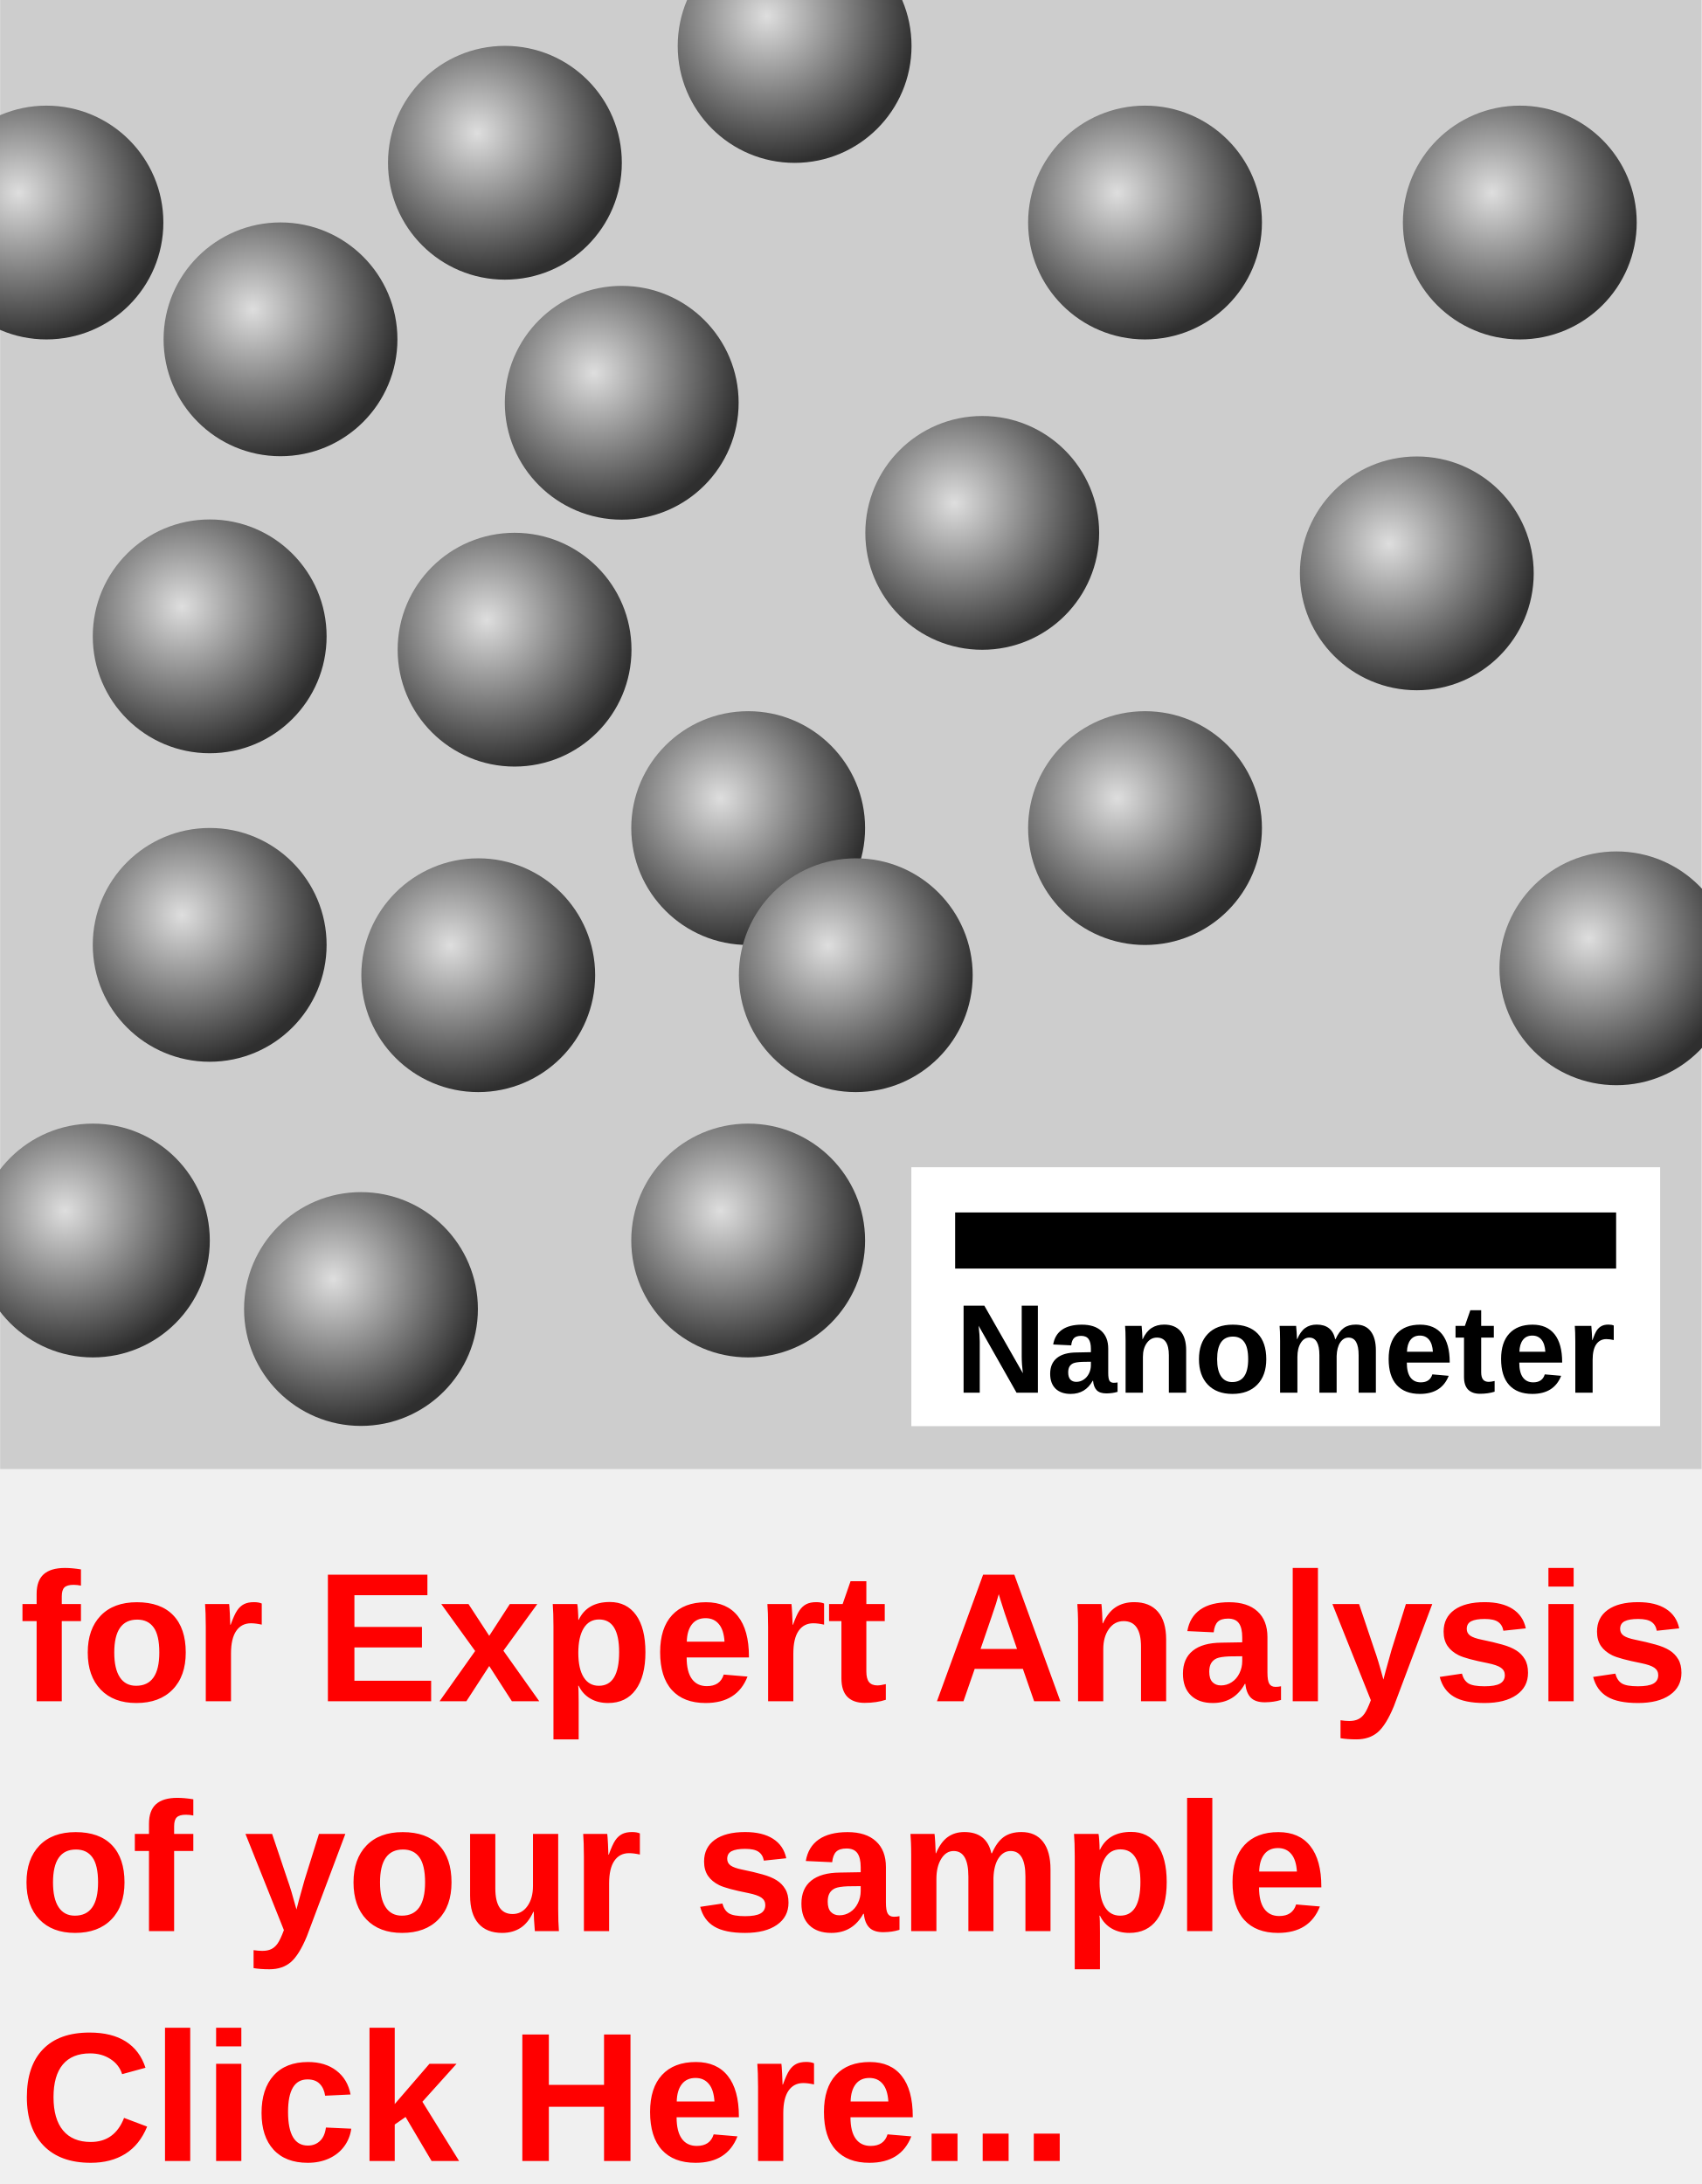
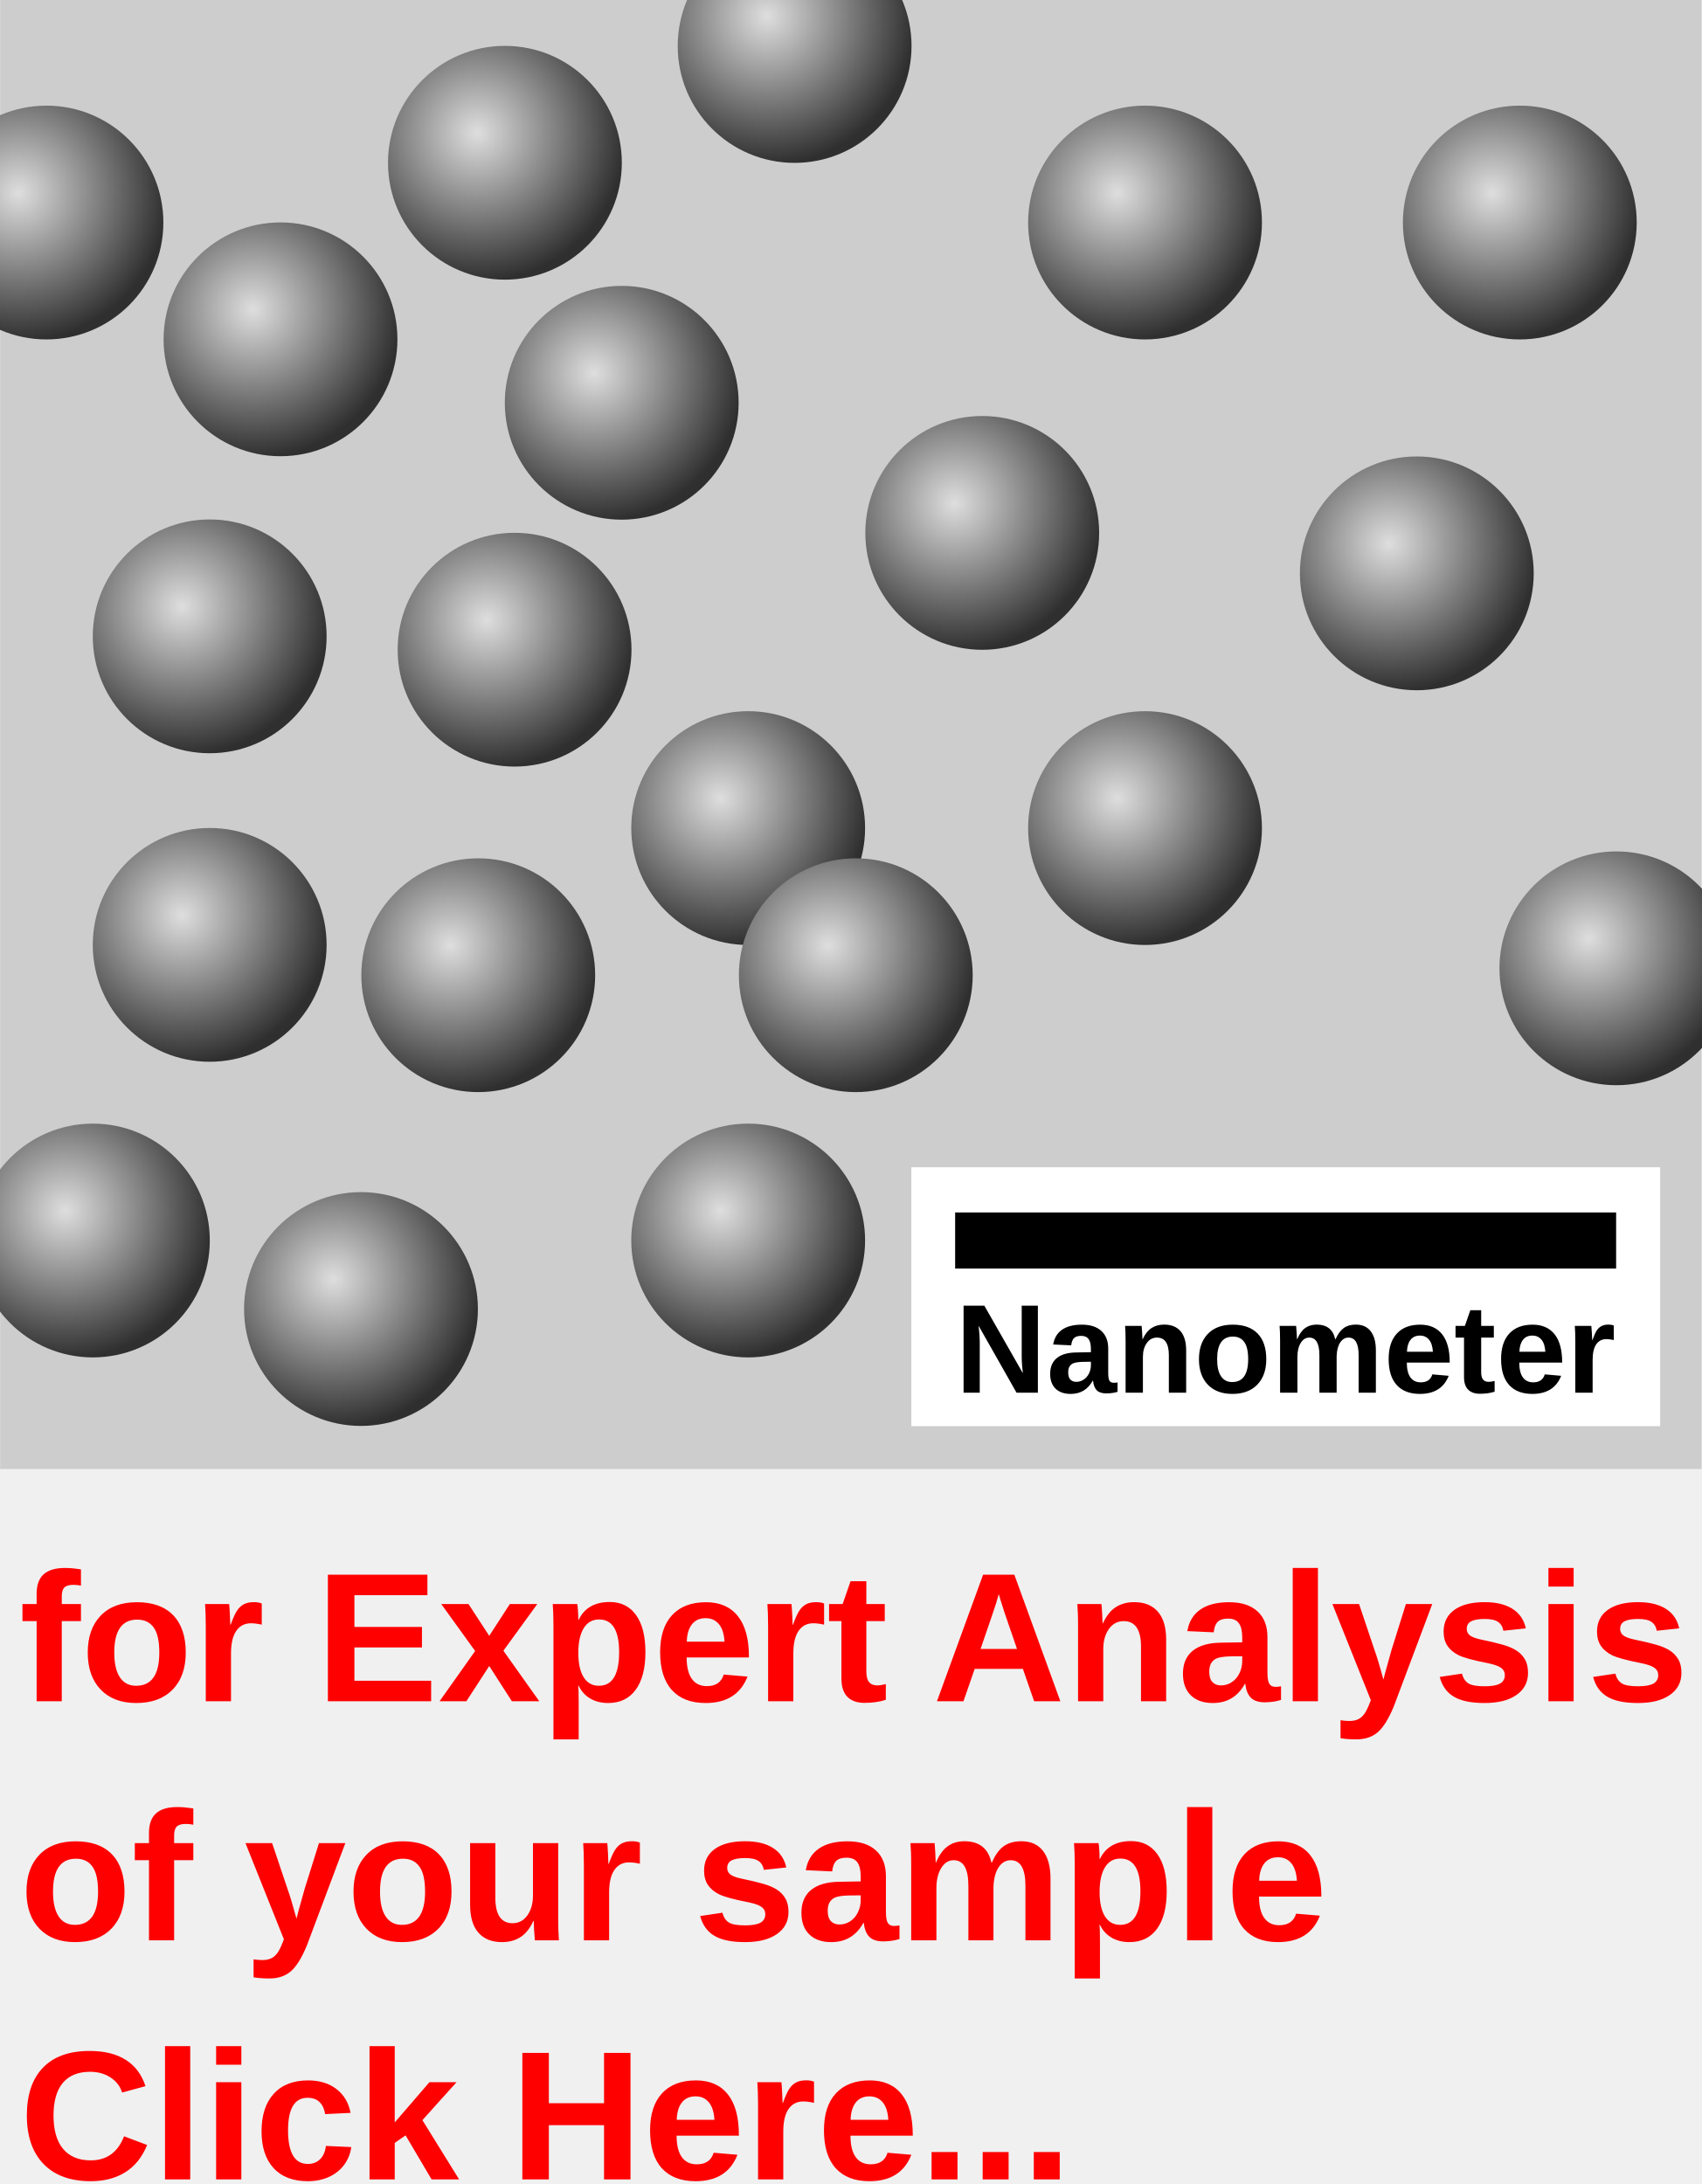
- <svg xmlns="http://www.w3.org/2000/svg" viewBox="0 0 370 475">
+ <svg xmlns="http://www.w3.org/2000/svg" viewBox="0 0 370 475" style="background:blue">
  <defs>
    <radialGradient id="Gradient-0" cx="-20.4" cy="-21.9" r="109.3" fx="-20.4" fy="-21.9" gradientUnits="userSpaceOnUse">
      <stop offset="0" stop-color="#dedede" />
      <stop offset="1" stop-color="#2f2f2f" />
    </radialGradient>
  </defs>
  <rect width="1251.6" height="1080.9" fill="#cdcdcd" transform="translate(191.8,209) scale(.295616,.295616) translate(-648.7,-707.1)" />
  <ellipse rx="86" ry="86" fill="url(#Gradient-0)" transform="translate(45.6,138.4) scale(.295616,.295616)" />
  <ellipse rx="86" ry="86" fill="url(#Gradient-0)" transform="translate(111.9,141.3) scale(.295616,.295616)" />
  <ellipse rx="86" ry="86" fill="url(#Gradient-0)" transform="translate(61,73.8) scale(.295616,.295616)" />
  <ellipse rx="86" ry="86" fill="url(#Gradient-0)" transform="translate(213.6,115.9) scale(.295616,.295616)" />
  <ellipse rx="86" ry="86" fill="url(#Gradient-0)" transform="translate(162.7,180.1) scale(.295616,.295616)" />
  <ellipse rx="86" ry="86" fill="url(#Gradient-0)" transform="translate(78.5,284.7) scale(.295616,.295616)" />
  <ellipse rx="86" ry="86" fill="url(#Gradient-0)" transform="translate(45.6,205.5) scale(.295616,.295616)" />
  <ellipse rx="86" ry="86" fill="url(#Gradient-0)" transform="translate(330.5,48.4) scale(.295616,.295616)" />
  <ellipse rx="86" ry="86" fill="url(#Gradient-0)" transform="translate(249,180.1) scale(.295616,.295616)" />
  <ellipse rx="86" ry="86" fill="url(#Gradient-0)" transform="translate(249,48.4) scale(.295616,.295616)" />
  <ellipse rx="86" ry="86" fill="url(#Gradient-0)" transform="translate(104,212.1) scale(.295616,.295616)" />
  <ellipse rx="86" ry="86" fill="url(#Gradient-0)" transform="translate(135.2,87.6) scale(.295616,.295616)" />
  <ellipse rx="86" ry="86" fill="url(#Gradient-0)" transform="translate(172.8,10) scale(.295616,.295616)" />
  <ellipse rx="86" ry="86" fill="url(#Gradient-0)" transform="translate(351.5,210.6) scale(.295616,.295616)" />
  <ellipse rx="86" ry="86" fill="url(#Gradient-0)" transform="translate(109.8,35.4) scale(.295616,.295616)" />
  <ellipse rx="86" ry="86" fill="url(#Gradient-0)" transform="translate(308.1,124.7) scale(.295616,.295616)" />
  <ellipse rx="86" ry="86" fill="url(#Gradient-0)" transform="translate(162.7,269.8) scale(.295616,.295616)" />
  <ellipse rx="86" ry="86" fill="url(#Gradient-0)" transform="translate(10.1,48.4) scale(.295616,.295616)" />
  <rect width="347" height="120" fill="#fff" transform="translate(279.6,278.5) scale(.469269,.469269) translate(-173.5,-52.5)" />
  <path d="M0 0h306.3" stroke="#000" fill="none" stroke-width="26" transform="translate(279.6,269.8) scale(.469269,.469269) translate(-153.2,0)" />
  <ellipse rx="86" ry="86" fill="url(#Gradient-0)" transform="translate(20.2,269.8) scale(.295616,.295616)" />
  <ellipse rx="86" ry="86" fill="url(#Gradient-0)" transform="translate(186.1,212.1) scale(.295616,.295616)" />
  <text x="207.7" y="302.9" font-size="27.5" font-family="Arial" letter-spacing="0" word-spacing="0" font-weight="700" style="line-height: 16px;">Nanometer</text>
  <text x="4.2" y="370" fill="red" font-size="40" font-family="Arial" font-weight="700">for Expert Analysis</text>
-   <text x="4.2" y="420" fill="red" font-size="40" font-family="Arial" font-weight="700" letter-spacing="0" word-spacing="0">of your sample</text>
-   <text x="4.2" y="470" fill="red" font-size="40" font-family="Arial" font-weight="700" letter-spacing="0" word-spacing="0">Click Here...</text>
+   <text x="4.2" y="422" fill="red" font-size="40" font-family="Arial" font-weight="700" letter-spacing="0" word-spacing="0">of your sample</text>
+   <text x="4.2" y="474" fill="red" font-size="40" font-family="Arial" font-weight="700" letter-spacing="0" word-spacing="0">Click Here...</text>
</svg>
